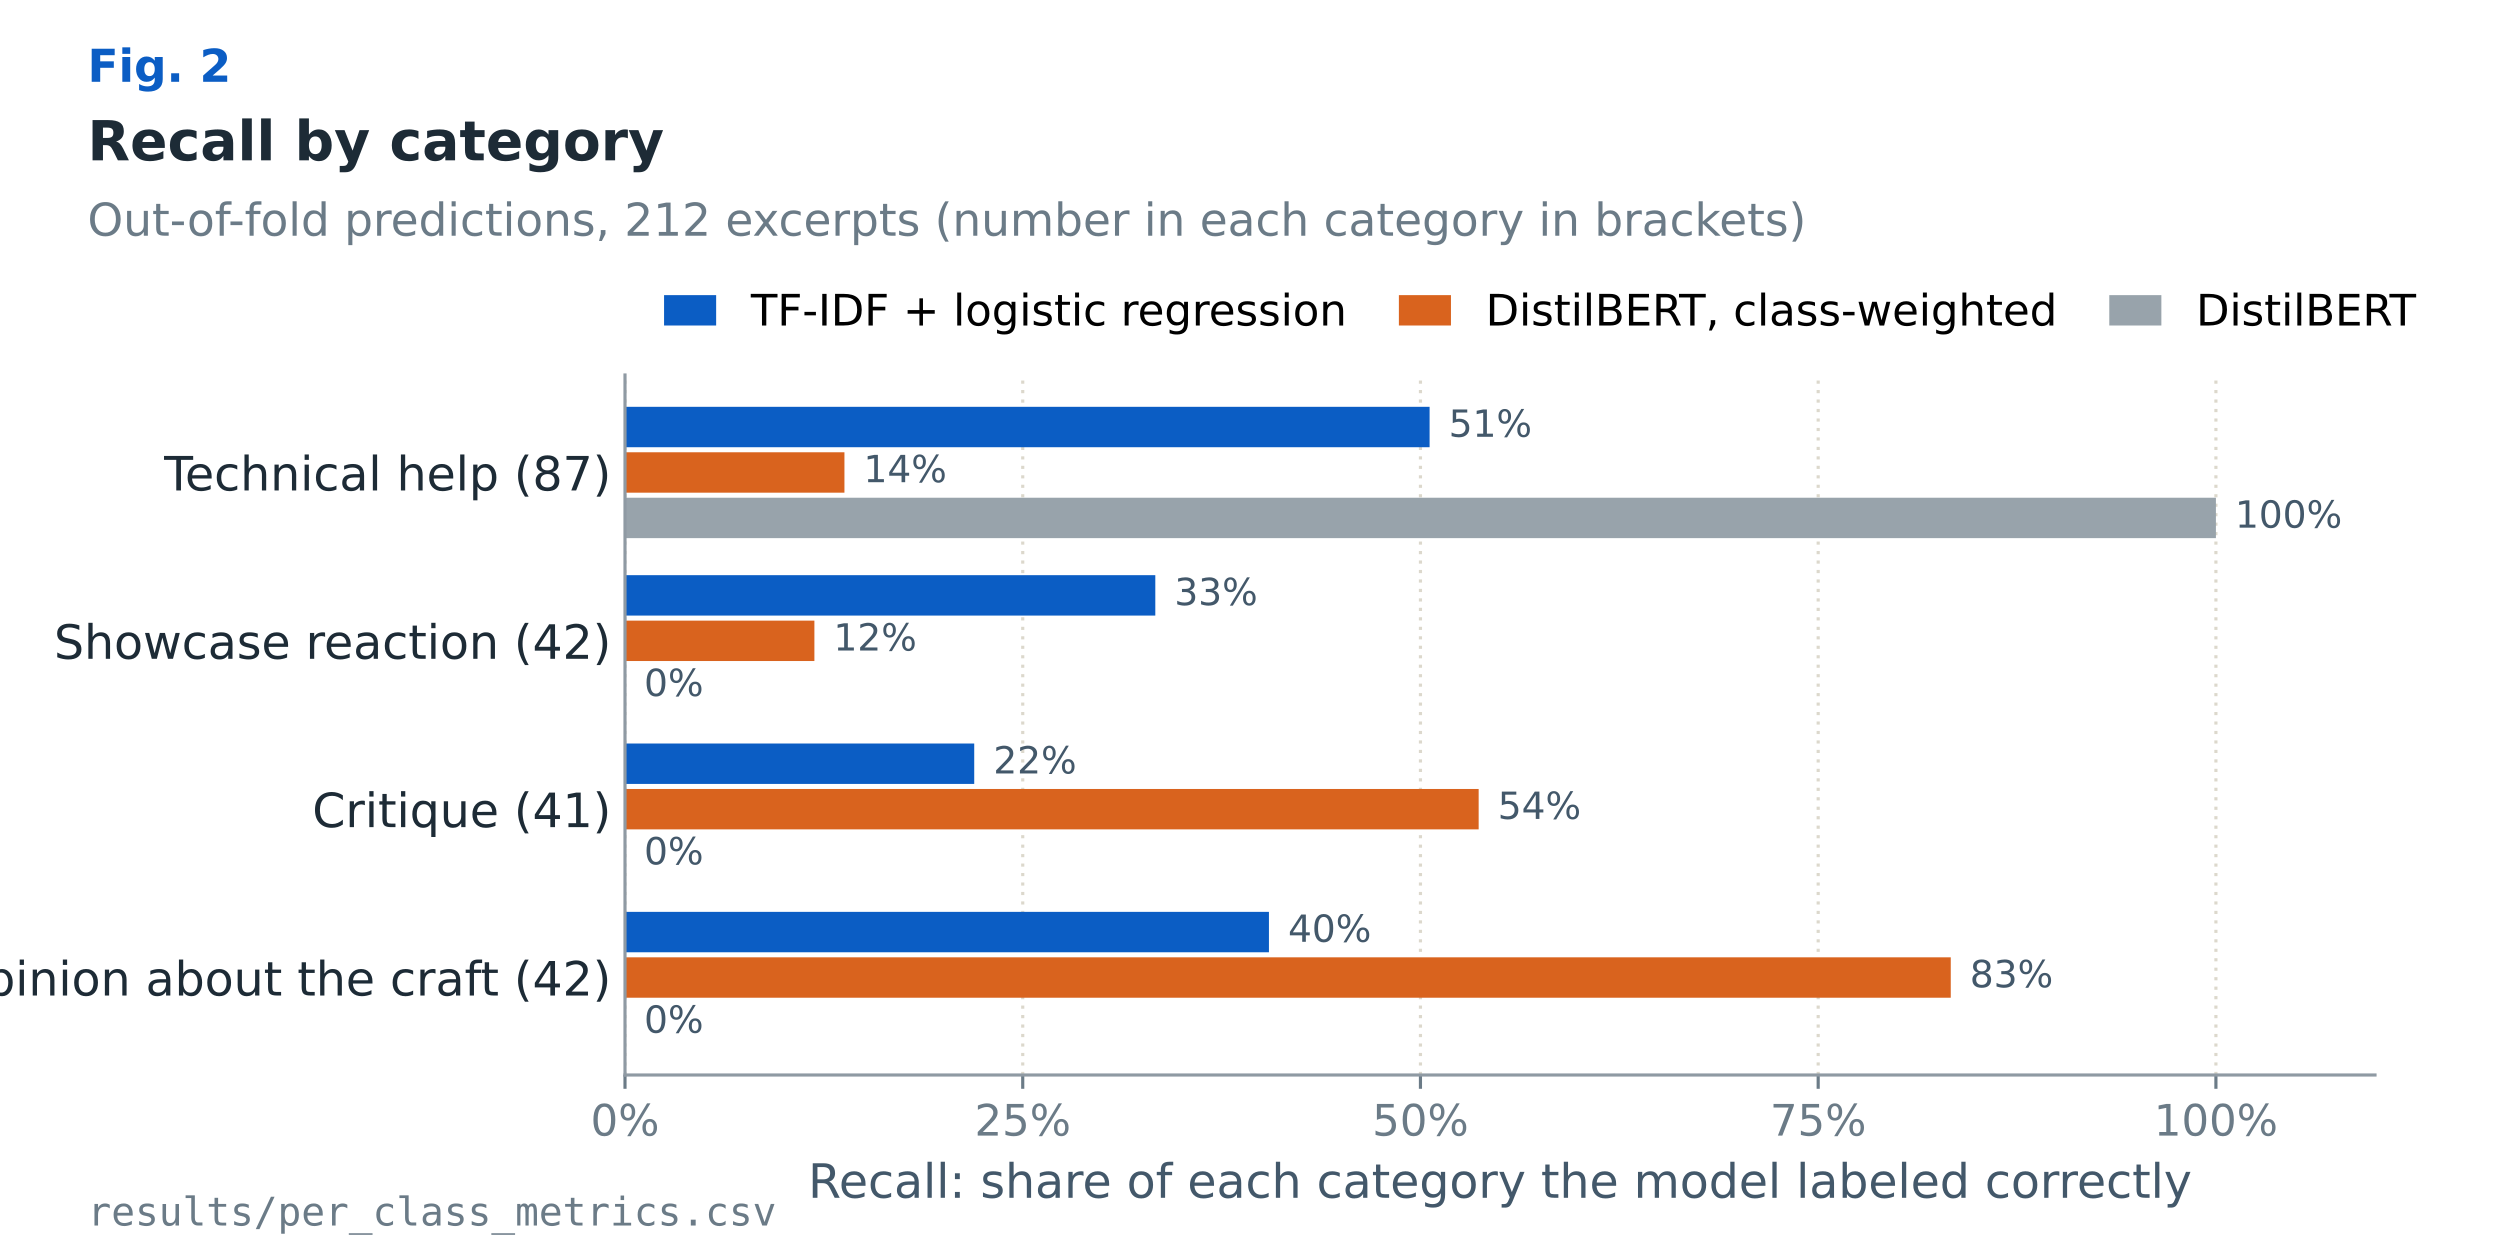
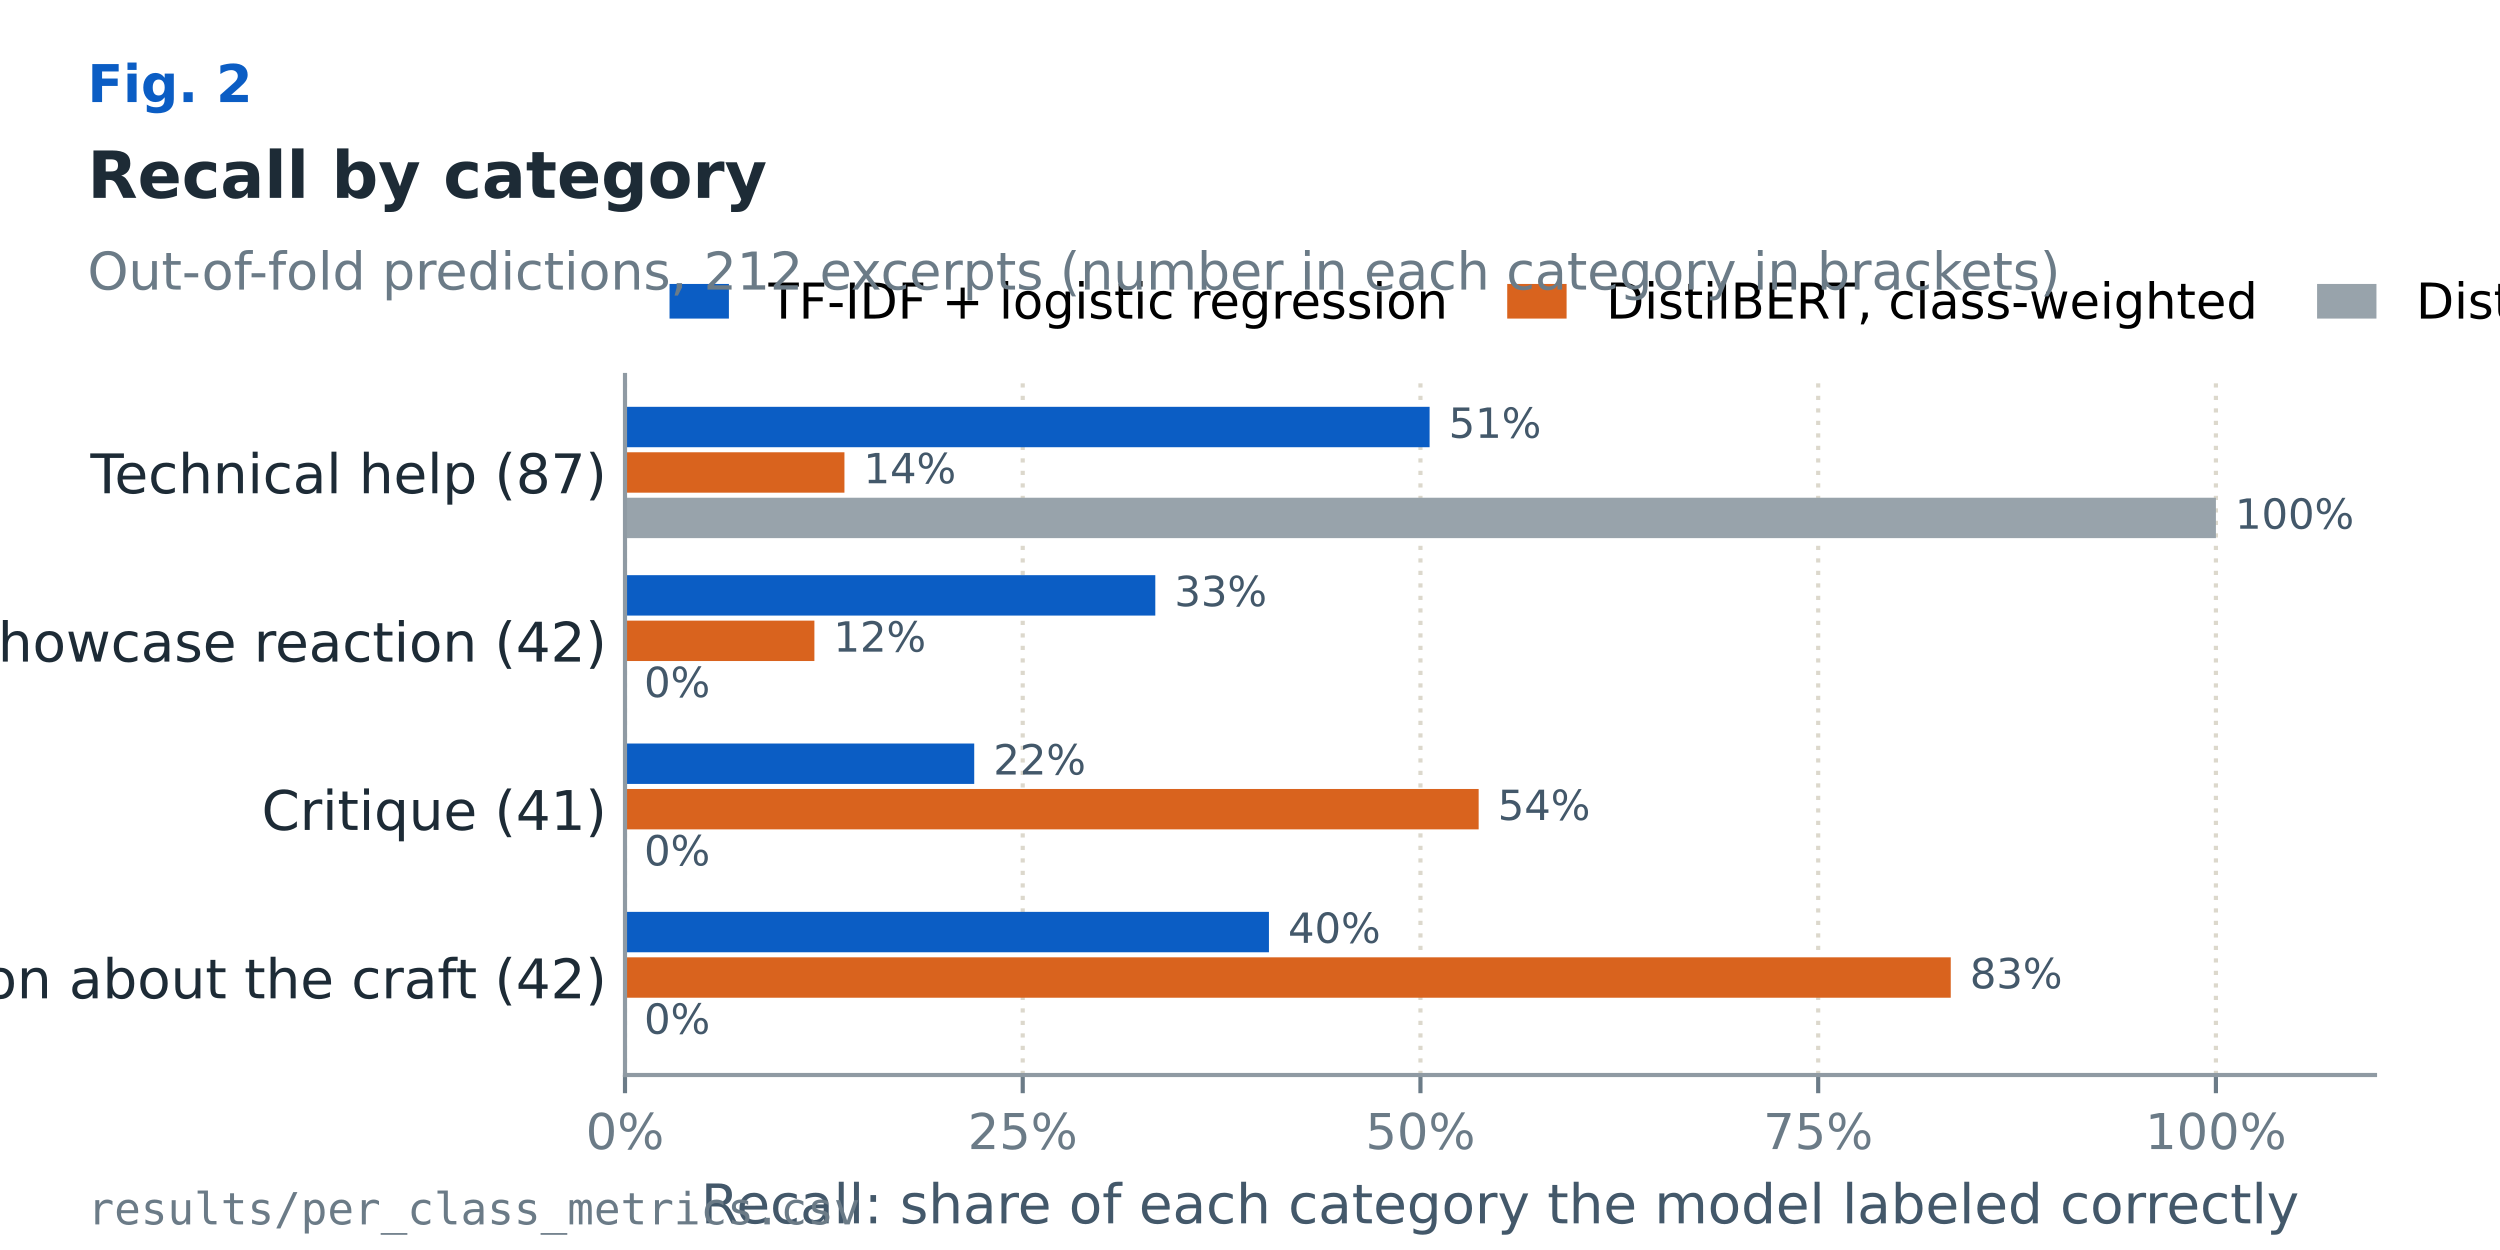
- <svg xmlns="http://www.w3.org/2000/svg" xmlns:xlink="http://www.w3.org/1999/xlink" role="img" aria-label="Recall by category for three models. Unweighted DistilBERT labels every excerpt as technical help (100% recall there, 0% elsewhere). Class-weighted DistilBERT swings the other way: 14% on technical help, 83% on opinion. TF-IDF with logistic regression is more even, between 22% and 51% in every category." width="633.6pt" height="316.8pt" viewBox="0 0 633.6 316.8" version="1.1">
+ <svg xmlns="http://www.w3.org/2000/svg" xmlns:xlink="http://www.w3.org/1999/xlink" role="img" aria-label="Recall by category for three models. Unweighted DistilBERT labels every excerpt as technical help (100% recall there, 0% elsewhere). Class-weighted DistilBERT swings the other way: 14% on technical help, 83% on opinion. TF-IDF with logistic regression is more even, between 22% and 51% in every category." width="480pt" height="240pt" viewBox="0 0 480 240" version="1.1">
  <defs>
    <style type="text/css">*{stroke-linejoin: round; stroke-linecap: butt}</style>
  </defs>
  <g id="figure_1">
    <g id="patch_1">
-       <path d="M 0 316.8  L 633.6 316.8  L 633.6 0  L 0 0  z " style="fill: #ffffff" />
+       <path d="M 0 240  L 480 240  L 480 0  L 0 0  z " style="fill: #ffffff" />
    </g>
    <g id="axes_1">
      <g id="patch_2">
-         <path d="M 158.4 272.448  L 601.92 272.448  L 601.92 95.04  L 158.4 95.04  z " style="fill: #ffffff" />
+         <path d="M 120 206.4  L 456 206.4  L 456 72  L 120 72  z " style="fill: #ffffff" />
      </g>
      <g id="matplotlib.axis_1">
        <g id="xtick_1">
          <g id="line2d_1">
-             <path d="M 158.4 272.448  L 158.4 95.04  " clip-path="url(#pd93e9e400f)" style="fill: none; stroke-dasharray: 0.8,1.6; stroke-dashoffset: 0; stroke: #dcd8cc; stroke-width: 0.8" />
+             <path d="M 120 206.4  L 120 72  " clip-path="url(#p187323921f)" style="fill: none; stroke-dasharray: 0.8,1.6; stroke-dashoffset: 0; stroke: #dcd8cc; stroke-width: 0.8" />
          </g>
          <g id="line2d_2">
            <defs>
              <path id="m2d4528c1ce" d="M 0 0  L 0 3.5  " style="stroke: #6b7b87; stroke-width: 0.8" />
            </defs>
            <g>
-               <use xlink:href="#m2d4528c1ce" x="158.4" y="272.448" style="fill: #6b7b87; stroke: #6b7b87; stroke-width: 0.8" />
+               <use xlink:href="#m2d4528c1ce" x="120" y="206.4" style="fill: #6b7b87; stroke: #6b7b87; stroke-width: 0.8" />
            </g>
          </g>
          <g id="text_1">
-             <text style="font-size: 11px; font-family: Tahoma, Verdana, 'DejaVu Sans', sans-serif; text-anchor: middle; fill: #6b7b87" x="158.4" y="287.805" transform="rotate(-0 158.4 287.8054)">0%</text>
+             <text style="font-size: 9.5px; font-family: Tahoma, Verdana, 'DejaVu Sans', sans-serif; text-anchor: middle; fill: #6b7b87" x="120" y="220.618" transform="rotate(-0 120 220.6178)">0%</text>
          </g>
        </g>
        <g id="xtick_2">
          <g id="line2d_3">
-             <path d="M 259.2 272.448  L 259.2 95.04  " clip-path="url(#pd93e9e400f)" style="fill: none; stroke-dasharray: 0.8,1.6; stroke-dashoffset: 0; stroke: #dcd8cc; stroke-width: 0.8" />
+             <path d="M 196.364 206.4  L 196.364 72  " clip-path="url(#p187323921f)" style="fill: none; stroke-dasharray: 0.8,1.6; stroke-dashoffset: 0; stroke: #dcd8cc; stroke-width: 0.8" />
          </g>
          <g id="line2d_4">
            <g>
-               <use xlink:href="#m2d4528c1ce" x="259.2" y="272.448" style="fill: #6b7b87; stroke: #6b7b87; stroke-width: 0.8" />
+               <use xlink:href="#m2d4528c1ce" x="196.364" y="206.4" style="fill: #6b7b87; stroke: #6b7b87; stroke-width: 0.8" />
            </g>
          </g>
          <g id="text_2">
-             <text style="font-size: 11px; font-family: Tahoma, Verdana, 'DejaVu Sans', sans-serif; text-anchor: middle; fill: #6b7b87" x="259.2" y="287.805" transform="rotate(-0 259.2 287.8054)">25%</text>
+             <text style="font-size: 9.5px; font-family: Tahoma, Verdana, 'DejaVu Sans', sans-serif; text-anchor: middle; fill: #6b7b87" x="196.364" y="220.618" transform="rotate(-0 196.3636 220.6178)">25%</text>
          </g>
        </g>
        <g id="xtick_3">
          <g id="line2d_5">
-             <path d="M 360 272.448  L 360 95.04  " clip-path="url(#pd93e9e400f)" style="fill: none; stroke-dasharray: 0.8,1.6; stroke-dashoffset: 0; stroke: #dcd8cc; stroke-width: 0.8" />
+             <path d="M 272.727 206.4  L 272.727 72  " clip-path="url(#p187323921f)" style="fill: none; stroke-dasharray: 0.8,1.6; stroke-dashoffset: 0; stroke: #dcd8cc; stroke-width: 0.8" />
          </g>
          <g id="line2d_6">
            <g>
-               <use xlink:href="#m2d4528c1ce" x="360" y="272.448" style="fill: #6b7b87; stroke: #6b7b87; stroke-width: 0.8" />
+               <use xlink:href="#m2d4528c1ce" x="272.727" y="206.4" style="fill: #6b7b87; stroke: #6b7b87; stroke-width: 0.8" />
            </g>
          </g>
          <g id="text_3">
-             <text style="font-size: 11px; font-family: Tahoma, Verdana, 'DejaVu Sans', sans-serif; text-anchor: middle; fill: #6b7b87" x="360" y="287.805" transform="rotate(-0 360 287.8054)">50%</text>
+             <text style="font-size: 9.5px; font-family: Tahoma, Verdana, 'DejaVu Sans', sans-serif; text-anchor: middle; fill: #6b7b87" x="272.727" y="220.618" transform="rotate(-0 272.7273 220.6178)">50%</text>
          </g>
        </g>
        <g id="xtick_4">
          <g id="line2d_7">
-             <path d="M 460.8 272.448  L 460.8 95.04  " clip-path="url(#pd93e9e400f)" style="fill: none; stroke-dasharray: 0.8,1.6; stroke-dashoffset: 0; stroke: #dcd8cc; stroke-width: 0.8" />
+             <path d="M 349.091 206.4  L 349.091 72  " clip-path="url(#p187323921f)" style="fill: none; stroke-dasharray: 0.8,1.6; stroke-dashoffset: 0; stroke: #dcd8cc; stroke-width: 0.8" />
          </g>
          <g id="line2d_8">
            <g>
-               <use xlink:href="#m2d4528c1ce" x="460.8" y="272.448" style="fill: #6b7b87; stroke: #6b7b87; stroke-width: 0.8" />
+               <use xlink:href="#m2d4528c1ce" x="349.091" y="206.4" style="fill: #6b7b87; stroke: #6b7b87; stroke-width: 0.8" />
            </g>
          </g>
          <g id="text_4">
-             <text style="font-size: 11px; font-family: Tahoma, Verdana, 'DejaVu Sans', sans-serif; text-anchor: middle; fill: #6b7b87" x="460.8" y="287.805" transform="rotate(-0 460.8 287.8054)">75%</text>
+             <text style="font-size: 9.5px; font-family: Tahoma, Verdana, 'DejaVu Sans', sans-serif; text-anchor: middle; fill: #6b7b87" x="349.091" y="220.618" transform="rotate(-0 349.0909 220.6178)">75%</text>
          </g>
        </g>
        <g id="xtick_5">
          <g id="line2d_9">
-             <path d="M 561.6 272.448  L 561.6 95.04  " clip-path="url(#pd93e9e400f)" style="fill: none; stroke-dasharray: 0.8,1.6; stroke-dashoffset: 0; stroke: #dcd8cc; stroke-width: 0.8" />
+             <path d="M 425.455 206.4  L 425.455 72  " clip-path="url(#p187323921f)" style="fill: none; stroke-dasharray: 0.8,1.6; stroke-dashoffset: 0; stroke: #dcd8cc; stroke-width: 0.8" />
          </g>
          <g id="line2d_10">
            <g>
-               <use xlink:href="#m2d4528c1ce" x="561.6" y="272.448" style="fill: #6b7b87; stroke: #6b7b87; stroke-width: 0.8" />
+               <use xlink:href="#m2d4528c1ce" x="425.455" y="206.4" style="fill: #6b7b87; stroke: #6b7b87; stroke-width: 0.8" />
            </g>
          </g>
          <g id="text_5">
-             <text style="font-size: 11px; font-family: Tahoma, Verdana, 'DejaVu Sans', sans-serif; text-anchor: middle; fill: #6b7b87" x="561.6" y="287.805" transform="rotate(-0 561.6 287.8054)">100%</text>
+             <text style="font-size: 9.5px; font-family: Tahoma, Verdana, 'DejaVu Sans', sans-serif; text-anchor: middle; fill: #6b7b87" x="425.455" y="220.618" transform="rotate(-0 425.4545 220.6178)">100%</text>
          </g>
        </g>
        <g id="text_6">
-           <text style="font-size: 12px; font-family: Tahoma, Verdana, 'DejaVu Sans', sans-serif; text-anchor: middle; fill: #43586a" x="380.16" y="303.566" transform="rotate(-0 380.16 303.5661)">Recall: share of each category the model labeled correctly</text>
+           <text style="font-size: 10.5px; font-family: Tahoma, Verdana, 'DejaVu Sans', sans-serif; text-anchor: middle; fill: #43586a" x="288" y="234.878" transform="rotate(-0 288 234.8784)">Recall: share of each category the model labeled correctly</text>
        </g>
      </g>
      <g id="matplotlib.axis_2">
        <g id="ytick_1">
          <g id="line2d_11" />
          <g id="text_7">
-             <text style="font-size: 12px; font-family: Tahoma, Verdana, 'DejaVu Sans', sans-serif; text-anchor: end; fill: #1d2b36" x="154.9" y="124.303" transform="rotate(-0 154.9 124.3031)">Technical help (87)</text>
+             <text style="font-size: 10.5px; font-family: Tahoma, Verdana, 'DejaVu Sans', sans-serif; text-anchor: end; fill: #1d2b36" x="116.5" y="94.704" transform="rotate(-0 116.5 94.70433)">Technical help (87)</text>
          </g>
        </g>
        <g id="ytick_2">
          <g id="line2d_12" />
          <g id="text_8">
-             <text style="font-size: 12px; font-family: Tahoma, Verdana, 'DejaVu Sans', sans-serif; text-anchor: end; fill: #1d2b36" x="154.9" y="166.97" transform="rotate(-0 154.9 166.9697)">Showcase reaction (42)</text>
+             <text style="font-size: 10.5px; font-family: Tahoma, Verdana, 'DejaVu Sans', sans-serif; text-anchor: end; fill: #1d2b36" x="116.5" y="127.028" transform="rotate(-0 116.5 127.0276)">Showcase reaction (42)</text>
          </g>
        </g>
        <g id="ytick_3">
          <g id="line2d_13" />
          <g id="text_9">
-             <text style="font-size: 12px; font-family: Tahoma, Verdana, 'DejaVu Sans', sans-serif; text-anchor: end; fill: #1d2b36" x="154.9" y="209.636" transform="rotate(-0 154.9 209.6364)">Critique (41)</text>
+             <text style="font-size: 10.5px; font-family: Tahoma, Verdana, 'DejaVu Sans', sans-serif; text-anchor: end; fill: #1d2b36" x="116.5" y="159.351" transform="rotate(-0 116.5 159.3508)">Critique (41)</text>
          </g>
        </g>
        <g id="ytick_4">
          <g id="line2d_14" />
          <g id="text_10">
-             <text style="font-size: 12px; font-family: Tahoma, Verdana, 'DejaVu Sans', sans-serif; text-anchor: end; fill: #1d2b36" x="154.9" y="252.303" transform="rotate(-0 154.9 252.3031)">Opinion about the craft (42)</text>
+             <text style="font-size: 10.5px; font-family: Tahoma, Verdana, 'DejaVu Sans', sans-serif; text-anchor: end; fill: #1d2b36" x="116.5" y="191.674" transform="rotate(-0 116.5 191.674)">Opinion about the craft (42)</text>
          </g>
        </g>
      </g>
      <g id="patch_3">
-         <path d="M 158.4 113.344  L 362.317 113.344  L 362.317 103.104  L 158.4 103.104  z " clip-path="url(#pd93e9e400f)" style="fill: #0b5dc4" />
+         <path d="M 120 85.867  L 274.483 85.867  L 274.483 78.109  L 120 78.109  z " clip-path="url(#p187323921f)" style="fill: #0b5dc4" />
      </g>
      <g id="patch_4">
-         <path d="M 158.4 156.011  L 292.8 156.011  L 292.8 145.771  L 158.4 145.771  z " clip-path="url(#pd93e9e400f)" style="fill: #0b5dc4" />
+         <path d="M 120 118.19  L 221.818 118.19  L 221.818 110.432  L 120 110.432  z " clip-path="url(#p187323921f)" style="fill: #0b5dc4" />
      </g>
      <g id="patch_5">
-         <path d="M 158.4 198.677  L 246.907 198.677  L 246.907 188.437  L 158.4 188.437  z " clip-path="url(#pd93e9e400f)" style="fill: #0b5dc4" />
+         <path d="M 120 150.513  L 187.051 150.513  L 187.051 142.756  L 120 142.756  z " clip-path="url(#p187323921f)" style="fill: #0b5dc4" />
      </g>
      <g id="patch_6">
-         <path d="M 158.4 241.344  L 321.6 241.344  L 321.6 231.104  L 158.4 231.104  z " clip-path="url(#pd93e9e400f)" style="fill: #0b5dc4" />
+         <path d="M 120 182.836  L 243.636 182.836  L 243.636 175.079  L 120 175.079  z " clip-path="url(#p187323921f)" style="fill: #0b5dc4" />
      </g>
      <g id="patch_7">
-         <path d="M 158.4 124.864  L 214.014 124.864  L 214.014 114.624  L 158.4 114.624  z " clip-path="url(#pd93e9e400f)" style="fill: #d9631e" />
+         <path d="M 120 94.594  L 162.132 94.594  L 162.132 86.836  L 120 86.836  z " clip-path="url(#p187323921f)" style="fill: #d9631e" />
      </g>
      <g id="patch_8">
-         <path d="M 158.4 167.531  L 206.4 167.531  L 206.4 157.291  L 158.4 157.291  z " clip-path="url(#pd93e9e400f)" style="fill: #d9631e" />
+         <path d="M 120 126.917  L 156.364 126.917  L 156.364 119.16  L 120 119.16  z " clip-path="url(#p187323921f)" style="fill: #d9631e" />
      </g>
      <g id="patch_9">
-         <path d="M 158.4 210.197  L 374.751 210.197  L 374.751 199.957  L 158.4 199.957  z " clip-path="url(#pd93e9e400f)" style="fill: #d9631e" />
+         <path d="M 120 159.24  L 283.902 159.24  L 283.902 151.483  L 120 151.483  z " clip-path="url(#p187323921f)" style="fill: #d9631e" />
      </g>
      <g id="patch_10">
-         <path d="M 158.4 252.864  L 494.4 252.864  L 494.4 242.624  L 158.4 242.624  z " clip-path="url(#pd93e9e400f)" style="fill: #d9631e" />
+         <path d="M 120 191.564  L 374.545 191.564  L 374.545 183.806  L 120 183.806  z " clip-path="url(#p187323921f)" style="fill: #d9631e" />
      </g>
      <g id="patch_11">
-         <path d="M 158.4 136.384  L 561.6 136.384  L 561.6 126.144  L 158.4 126.144  z " clip-path="url(#pd93e9e400f)" style="fill: #98a3ab" />
+         <path d="M 120 103.321  L 425.455 103.321  L 425.455 95.564  L 120 95.564  z " clip-path="url(#p187323921f)" style="fill: #98a3ab" />
      </g>
      <g id="patch_12">
-         <path d="M 158.4 179.051  L 158.4 179.051  L 158.4 168.811  L 158.4 168.811  z " clip-path="url(#pd93e9e400f)" style="fill: #98a3ab" />
+         <path d="M 120 135.644  L 120 135.644  L 120 127.887  L 120 127.887  z " clip-path="url(#p187323921f)" style="fill: #98a3ab" />
      </g>
      <g id="patch_13">
-         <path d="M 158.4 221.717  L 158.4 221.717  L 158.4 211.477  L 158.4 211.477  z " clip-path="url(#pd93e9e400f)" style="fill: #98a3ab" />
+         <path d="M 120 167.968  L 120 167.968  L 120 160.21  L 120 160.21  z " clip-path="url(#p187323921f)" style="fill: #98a3ab" />
      </g>
      <g id="patch_14">
-         <path d="M 158.4 264.384  L 158.4 264.384  L 158.4 254.144  L 158.4 254.144  z " clip-path="url(#pd93e9e400f)" style="fill: #98a3ab" />
+         <path d="M 120 200.291  L 120 200.291  L 120 192.533  L 120 192.533  z " clip-path="url(#p187323921f)" style="fill: #98a3ab" />
      </g>
      <g id="patch_15">
-         <path d="M 158.4 272.448  L 158.4 95.04  " style="fill: none; stroke: #8f9aa3; stroke-width: 0.8; stroke-linejoin: miter; stroke-linecap: square" />
+         <path d="M 120 206.4  L 120 72  " style="fill: none; stroke: #8f9aa3; stroke-width: 0.8; stroke-linejoin: miter; stroke-linecap: square" />
      </g>
      <g id="patch_16">
-         <path d="M 158.4 272.448  L 601.92 272.448  " style="fill: none; stroke: #8f9aa3; stroke-width: 0.8; stroke-linejoin: miter; stroke-linecap: square" />
+         <path d="M 120 206.4  L 456 206.4  " style="fill: none; stroke: #8f9aa3; stroke-width: 0.8; stroke-linejoin: miter; stroke-linecap: square" />
      </g>
      <g id="text_11">
-         <text style="font-size: 9.5px; font-family: Tahoma, Verdana, 'DejaVu Sans', sans-serif; text-anchor: start; fill: #43586a" x="367.156" y="110.692" transform="rotate(-0 367.1556 110.6918)">51%</text>
+         <text style="font-size: 8px; font-family: Tahoma, Verdana, 'DejaVu Sans', sans-serif; text-anchor: start; fill: #43586a" x="278.148" y="84.066" transform="rotate(-0 278.1482 84.066)">51%</text>
      </g>
      <g id="text_12">
-         <text style="font-size: 9.5px; font-family: Tahoma, Verdana, 'DejaVu Sans', sans-serif; text-anchor: start; fill: #43586a" x="297.638" y="153.358" transform="rotate(-0 297.6383 153.3584)">33%</text>
+         <text style="font-size: 8px; font-family: Tahoma, Verdana, 'DejaVu Sans', sans-serif; text-anchor: start; fill: #43586a" x="225.484" y="116.389" transform="rotate(-0 225.4835 116.3892)">33%</text>
      </g>
      <g id="text_13">
-         <text style="font-size: 9.5px; font-family: Tahoma, Verdana, 'DejaVu Sans', sans-serif; text-anchor: start; fill: #43586a" x="251.746" y="196.025" transform="rotate(-0 251.7456 196.0251)">22%</text>
+         <text style="font-size: 8px; font-family: Tahoma, Verdana, 'DejaVu Sans', sans-serif; text-anchor: start; fill: #43586a" x="190.716" y="148.712" transform="rotate(-0 190.7164 148.7125)">22%</text>
      </g>
      <g id="text_14">
-         <text style="font-size: 9.5px; font-family: Tahoma, Verdana, 'DejaVu Sans', sans-serif; text-anchor: start; fill: #43586a" x="326.438" y="238.692" transform="rotate(-0 326.4384 238.6918)">40%</text>
+         <text style="font-size: 8px; font-family: Tahoma, Verdana, 'DejaVu Sans', sans-serif; text-anchor: start; fill: #43586a" x="247.302" y="181.036" transform="rotate(-0 247.3018 181.0357)">40%</text>
      </g>
      <g id="text_15">
-         <text style="font-size: 9.5px; font-family: Tahoma, Verdana, 'DejaVu Sans', sans-serif; text-anchor: start; fill: #43586a" x="218.852" y="122.212" transform="rotate(-0 218.8522 122.2118)">14%</text>
+         <text style="font-size: 8px; font-family: Tahoma, Verdana, 'DejaVu Sans', sans-serif; text-anchor: start; fill: #43586a" x="165.797" y="92.793" transform="rotate(-0 165.7971 92.79328)">14%</text>
      </g>
      <g id="text_16">
-         <text style="font-size: 9.5px; font-family: Tahoma, Verdana, 'DejaVu Sans', sans-serif; text-anchor: start; fill: #43586a" x="211.239" y="164.878" transform="rotate(-0 211.2386 164.8784)">12%</text>
+         <text style="font-size: 8px; font-family: Tahoma, Verdana, 'DejaVu Sans', sans-serif; text-anchor: start; fill: #43586a" x="160.029" y="125.117" transform="rotate(-0 160.0292 125.1165)">12%</text>
      </g>
      <g id="text_17">
-         <text style="font-size: 9.5px; font-family: Tahoma, Verdana, 'DejaVu Sans', sans-serif; text-anchor: start; fill: #43586a" x="379.589" y="207.545" transform="rotate(-0 379.5895 207.5451)">54%</text>
+         <text style="font-size: 8px; font-family: Tahoma, Verdana, 'DejaVu Sans', sans-serif; text-anchor: start; fill: #43586a" x="287.568" y="157.44" transform="rotate(-0 287.5678 157.4397)">54%</text>
      </g>
      <g id="text_18">
-         <text style="font-size: 9.5px; font-family: Tahoma, Verdana, 'DejaVu Sans', sans-serif; text-anchor: start; fill: #43586a" x="499.238" y="250.212" transform="rotate(-0 499.2383 250.2118)">83%</text>
+         <text style="font-size: 8px; font-family: Tahoma, Verdana, 'DejaVu Sans', sans-serif; text-anchor: start; fill: #43586a" x="378.211" y="189.763" transform="rotate(-0 378.2108 189.763)">83%</text>
      </g>
      <g id="text_19">
-         <text style="font-size: 9.5px; font-family: Tahoma, Verdana, 'DejaVu Sans', sans-serif; text-anchor: start; fill: #43586a" x="566.438" y="133.732" transform="rotate(-0 566.4384 133.7318)">100%</text>
+         <text style="font-size: 8px; font-family: Tahoma, Verdana, 'DejaVu Sans', sans-serif; text-anchor: start; fill: #43586a" x="429.12" y="101.521" transform="rotate(-0 429.12 101.5205)">100%</text>
      </g>
      <g id="text_20">
-         <text style="font-size: 9.5px; font-family: Tahoma, Verdana, 'DejaVu Sans', sans-serif; text-anchor: start; fill: #43586a" x="163.238" y="176.398" transform="rotate(-0 163.2384 176.3984)">0%</text>
+         <text style="font-size: 8px; font-family: Tahoma, Verdana, 'DejaVu Sans', sans-serif; text-anchor: start; fill: #43586a" x="123.665" y="133.844" transform="rotate(-0 123.6655 133.8438)">0%</text>
      </g>
      <g id="text_21">
-         <text style="font-size: 9.5px; font-family: Tahoma, Verdana, 'DejaVu Sans', sans-serif; text-anchor: start; fill: #43586a" x="163.238" y="219.065" transform="rotate(-0 163.2384 219.0651)">0%</text>
+         <text style="font-size: 8px; font-family: Tahoma, Verdana, 'DejaVu Sans', sans-serif; text-anchor: start; fill: #43586a" x="123.665" y="166.167" transform="rotate(-0 123.6655 166.167)">0%</text>
      </g>
      <g id="text_22">
-         <text style="font-size: 9.5px; font-family: Tahoma, Verdana, 'DejaVu Sans', sans-serif; text-anchor: start; fill: #43586a" x="163.238" y="261.732" transform="rotate(-0 163.2384 261.7318)">0%</text>
+         <text style="font-size: 8px; font-family: Tahoma, Verdana, 'DejaVu Sans', sans-serif; text-anchor: start; fill: #43586a" x="123.665" y="198.49" transform="rotate(-0 123.6655 198.4902)">0%</text>
      </g>
      <g id="legend_1">
        <g id="patch_17">
-           <path d="M 168.3 82.497  L 181.5 82.497  L 181.5 74.797  L 168.3 74.797  z " style="fill: #0b5dc4" />
+           <path d="M 128.55 61.168  L 139.95 61.168  L 139.95 54.518  L 128.55 54.518  z " style="fill: #0b5dc4" />
        </g>
        <g id="text_23">
-           <text style="font-size: 11px; font-family: Tahoma, Verdana, 'DejaVu Sans', sans-serif; text-anchor: start" x="190.3" y="82.497" transform="rotate(-0 190.3 82.49742)">TF-IDF + logistic regression</text>
+           <text style="font-size: 9.5px; font-family: Tahoma, Verdana, 'DejaVu Sans', sans-serif; text-anchor: start" x="147.55" y="61.168" transform="rotate(-0 147.55 61.16777)">TF-IDF + logistic regression</text>
        </g>
        <g id="patch_18">
-           <path d="M 354.532 82.497  L 367.732 82.497  L 367.732 74.797  L 354.532 74.797  z " style="fill: #d9631e" />
+           <path d="M 289.386 61.168  L 300.786 61.168  L 300.786 54.518  L 289.386 54.518  z " style="fill: #d9631e" />
        </g>
        <g id="text_24">
-           <text style="font-size: 11px; font-family: Tahoma, Verdana, 'DejaVu Sans', sans-serif; text-anchor: start" x="376.532" y="82.497" transform="rotate(-0 376.5317 82.49742)">DistilBERT, class-weighted</text>
+           <text style="font-size: 9.5px; font-family: Tahoma, Verdana, 'DejaVu Sans', sans-serif; text-anchor: start" x="308.386" y="61.168" transform="rotate(-0 308.3865 61.16777)">DistilBERT, class-weighted</text>
        </g>
        <g id="patch_19">
-           <path d="M 534.576 82.497  L 547.776 82.497  L 547.776 74.797  L 534.576 74.797  z " style="fill: #98a3ab" />
+           <path d="M 444.879 61.168  L 456.279 61.168  L 456.279 54.518  L 444.879 54.518  z " style="fill: #98a3ab" />
        </g>
        <g id="text_25">
-           <text style="font-size: 11px; font-family: Tahoma, Verdana, 'DejaVu Sans', sans-serif; text-anchor: start" x="556.576" y="82.497" transform="rotate(-0 556.5759 82.49742)">DistilBERT</text>
+           <text style="font-size: 9.5px; font-family: Tahoma, Verdana, 'DejaVu Sans', sans-serif; text-anchor: start" x="463.879" y="61.168" transform="rotate(-0 463.8792 61.16777)">DistilBERT</text>
        </g>
      </g>
    </g>
    <g id="text_26">
-       <text style="font-weight: 700; font-size: 11.5px; font-family: Tahoma, Verdana, 'DejaVu Sans', sans-serif; text-anchor: start; fill: #0b5dc4" x="22.176" y="20.738" transform="rotate(-0 22.176 20.7382)">Fig. 2</text>
+       <text style="font-weight: 700; font-size: 10px; font-family: Tahoma, Verdana, 'DejaVu Sans', sans-serif; text-anchor: start; fill: #0b5dc4" x="16.8" y="19.598" transform="rotate(-0 16.8 19.59844)">Fig. 2</text>
    </g>
    <g id="text_27">
-       <text style="font-weight: 700; font-size: 14px; font-family: Tahoma, Verdana, 'DejaVu Sans', sans-serif; text-anchor: start; fill: #1d2b36" x="22.176" y="40.638" transform="rotate(-0 22.176 40.63781)">Recall by category</text>
+       <text style="font-weight: 700; font-size: 12.5px; font-family: Tahoma, Verdana, 'DejaVu Sans', sans-serif; text-anchor: start; fill: #1d2b36" x="16.8" y="37.998" transform="rotate(-0 16.8 37.99805)">Recall by category</text>
    </g>
    <g id="text_28">
-       <text style="font-size: 11.5px; font-family: Tahoma, Verdana, 'DejaVu Sans', sans-serif; text-anchor: start; fill: #6b7b87" x="22.176" y="59.738" transform="rotate(-0 22.176 59.7382)">Out-of-fold predictions, 212 excerpts (number in each category in brackets)</text>
+       <text style="font-size: 10px; font-family: Tahoma, Verdana, 'DejaVu Sans', sans-serif; text-anchor: start; fill: #6b7b87" x="16.8" y="55.598" transform="rotate(-0 16.8 55.59844)">Out-of-fold predictions, 212 excerpts (number in each category in brackets)</text>
    </g>
    <g id="text_29">
-       <text style="font-size: 10px; font-family: Consolas, Menlo, 'DejaVu Sans Mono', monospace; text-anchor: start; fill: #6b7b87" x="22.176" y="310.596" transform="rotate(-0 22.176 310.5961)">results/per_class_metrics.csv</text>
+       <text style="font-size: 8.5px; font-family: Consolas, Menlo, 'DejaVu Sans Mono', monospace; text-anchor: start; fill: #6b7b87" x="16.8" y="235.078" transform="rotate(-0 16.8 235.078)">results/per_class_metrics.csv</text>
    </g>
  </g>
  <defs>
-     <clipPath id="pd93e9e400f">
-       <rect x="158.4" y="95.04" width="443.52" height="177.408" />
+     <clipPath id="p187323921f">
+       <rect x="120" y="72" width="336" height="134.4" />
    </clipPath>
  </defs>
</svg>
